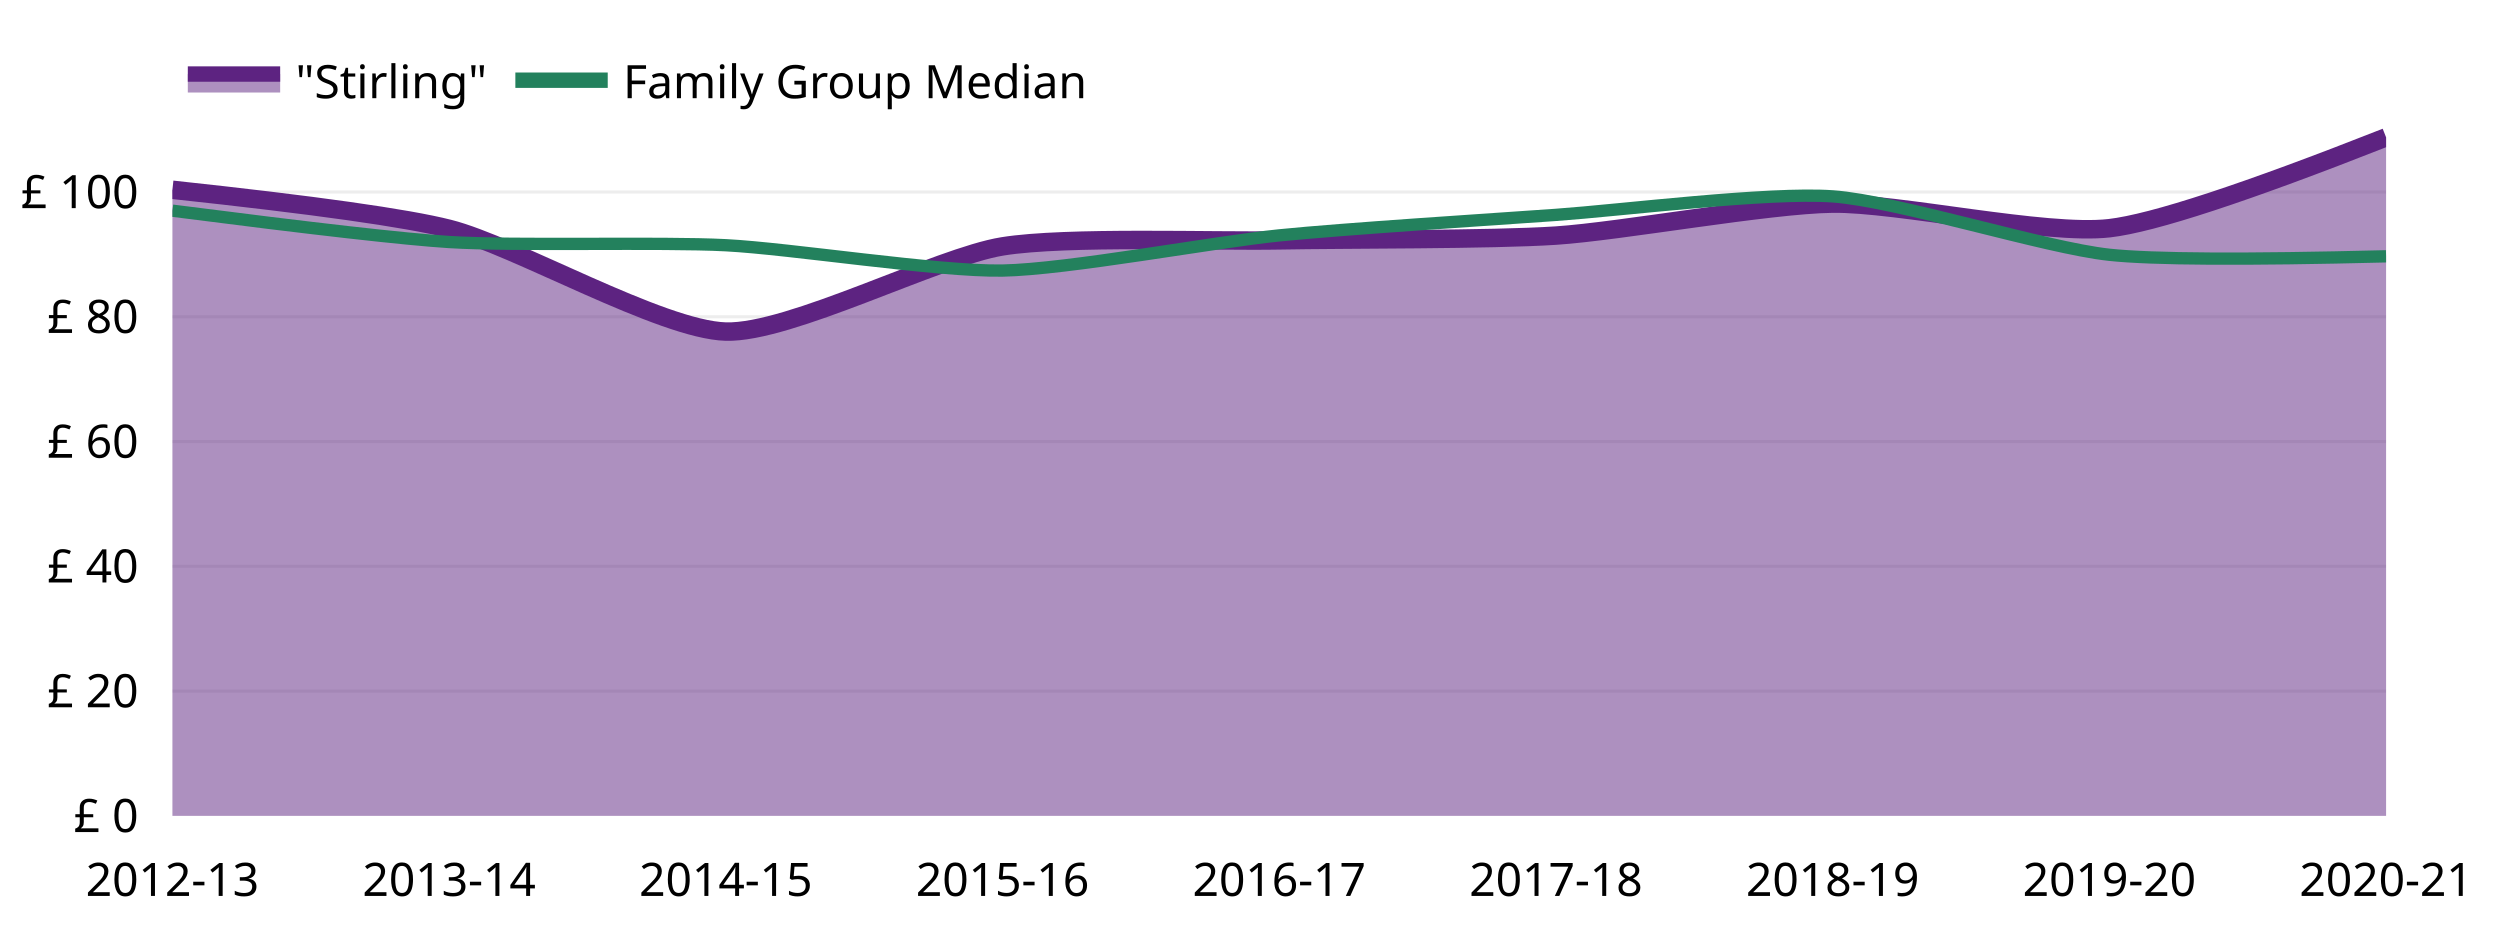
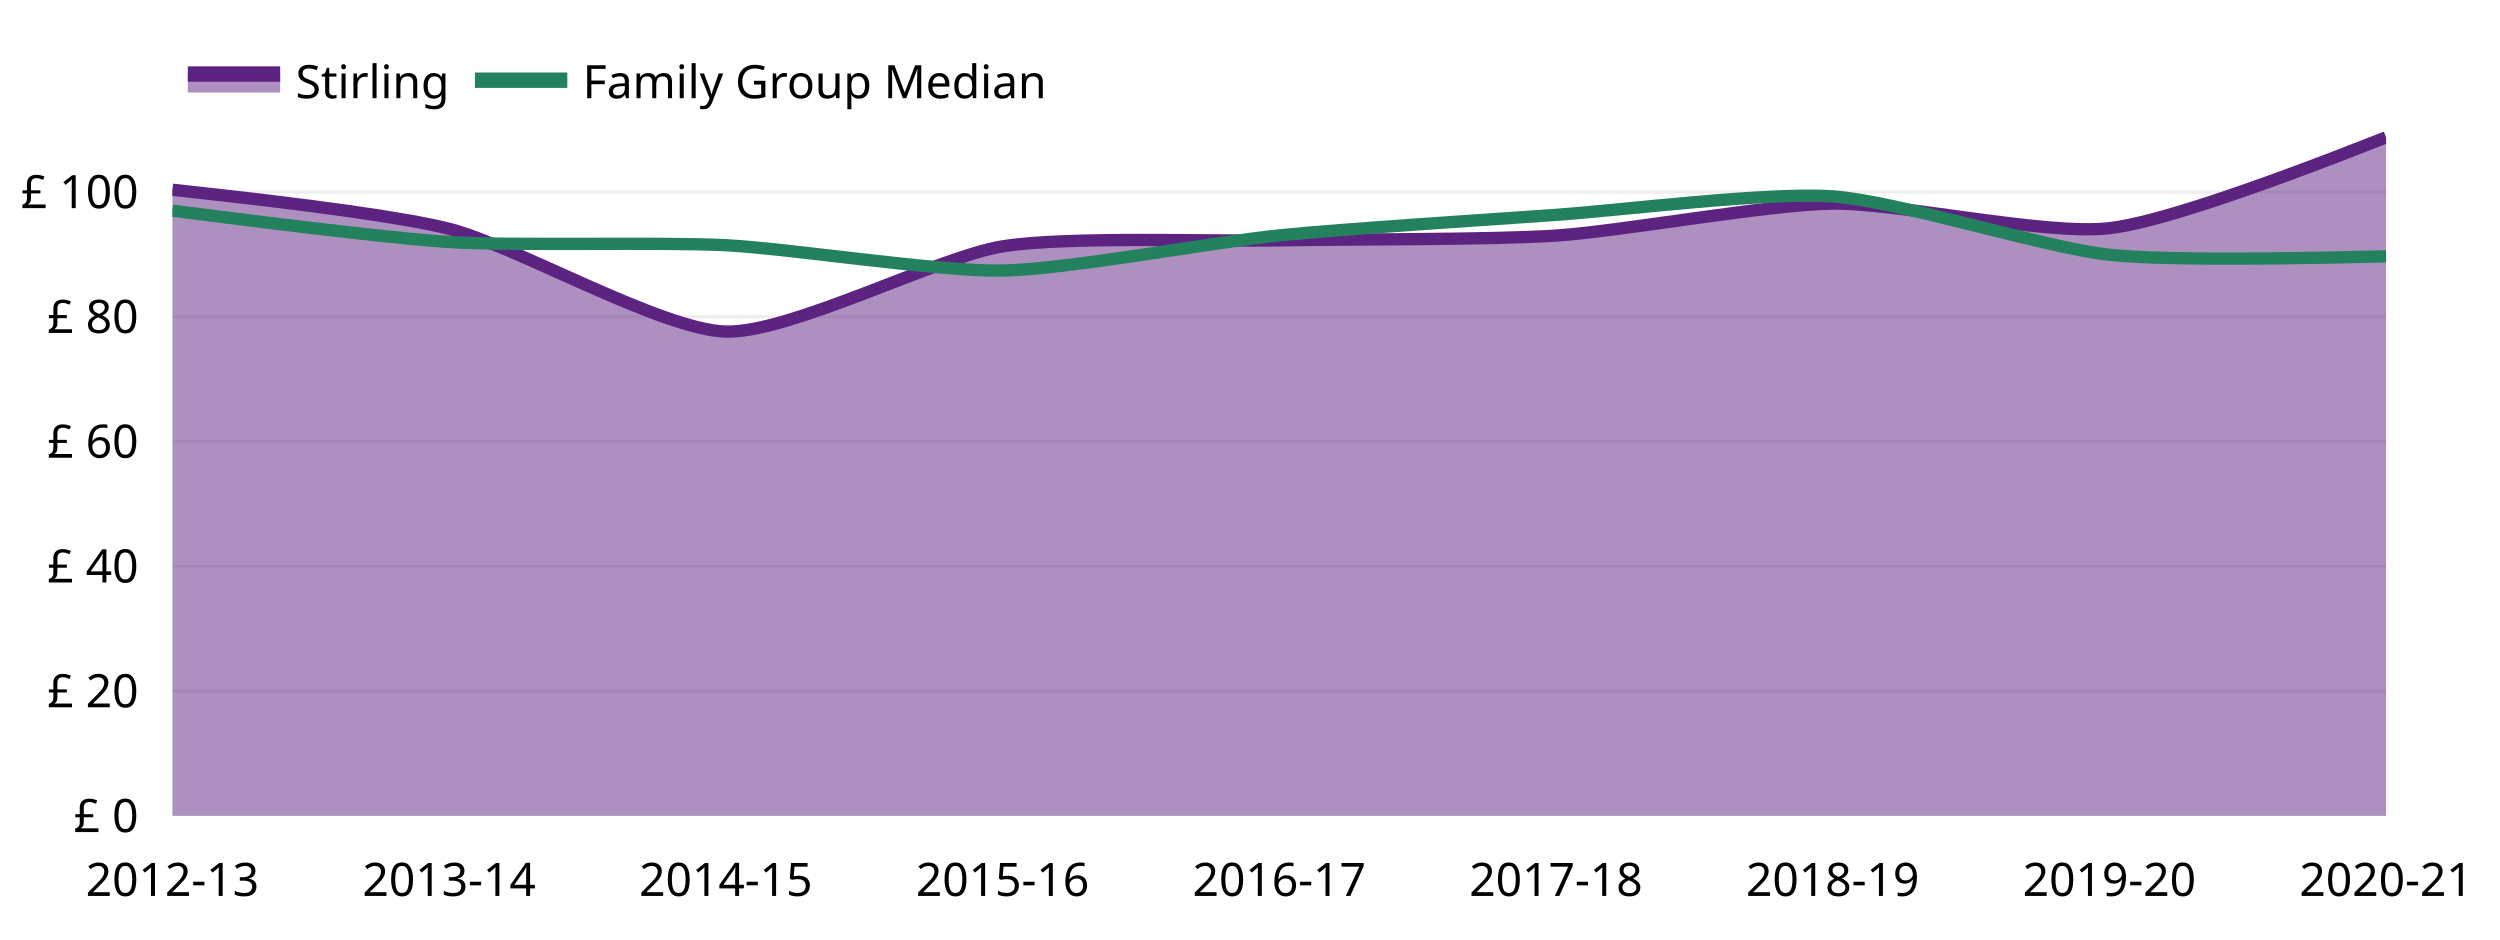
<svg xmlns="http://www.w3.org/2000/svg" class="main-svg" width="812" height="305" style="" viewBox="0 0 812 305">
  <rect x="0" y="0" width="812" height="305" style="fill: rgb(255, 255, 255); fill-opacity: 1;" />
-   <defs id="defs-628fbc">
+   <defs id="defs-be866e">
    <g class="clips">
-       <clipPath id="clip628fbcxyplot" class="plotclip">
+       <clipPath id="clipbe866exyplot" class="plotclip">
        <rect width="719" height="232" />
      </clipPath>
-       <clipPath class="axesclip" id="clip628fbcx">
+       <clipPath class="axesclip" id="clipbe866ex">
        <rect x="56" y="0" width="719" height="305" />
      </clipPath>
-       <clipPath class="axesclip" id="clip628fbcy">
+       <clipPath class="axesclip" id="clipbe866ey">
        <rect x="0" y="33" width="812" height="232" />
      </clipPath>
-       <clipPath class="axesclip" id="clip628fbcxy">
+       <clipPath class="axesclip" id="clipbe866exy">
        <rect x="56" y="33" width="719" height="232" />
      </clipPath>
    </g>
    <g class="gradients" />
    <g class="patterns" />
  </defs>
  <g class="bglayer">
    <rect class="bg" x="46" y="23" width="739" height="252" style="fill: rgb(0, 0, 0); fill-opacity: 0; stroke-width: 0;" />
  </g>
  <g class="layer-below">
    <g class="imagelayer" />
    <g class="shapelayer" />
  </g>
  <g class="cartesianlayer">
    <g class="subplot xy">
      <g class="layer-subplot">
        <g class="shapelayer" />
        <g class="imagelayer" />
      </g>
      <g class="gridlayer">
        <g class="x">
          <path class="xgrid crisp" transform="translate(145.88,0)" d="M0,33v232" style="stroke: rgb(255, 255, 255); stroke-opacity: 1; stroke-width: 1px;" />
          <path class="xgrid crisp" transform="translate(235.75,0)" d="M0,33v232" style="stroke: rgb(255, 255, 255); stroke-opacity: 1; stroke-width: 1px;" />
          <path class="xgrid crisp" transform="translate(325.63,0)" d="M0,33v232" style="stroke: rgb(255, 255, 255); stroke-opacity: 1; stroke-width: 1px;" />
          <path class="xgrid crisp" transform="translate(415.5,0)" d="M0,33v232" style="stroke: rgb(255, 255, 255); stroke-opacity: 1; stroke-width: 1px;" />
          <path class="xgrid crisp" transform="translate(505.38,0)" d="M0,33v232" style="stroke: rgb(255, 255, 255); stroke-opacity: 1; stroke-width: 1px;" />
          <path class="xgrid crisp" transform="translate(595.25,0)" d="M0,33v232" style="stroke: rgb(255, 255, 255); stroke-opacity: 1; stroke-width: 1px;" />
          <path class="xgrid crisp" transform="translate(685.13,0)" d="M0,33v232" style="stroke: rgb(255, 255, 255); stroke-opacity: 1; stroke-width: 1px;" />
        </g>
        <g class="y">
          <path class="ygrid crisp" transform="translate(0,224.47)" d="M56,0h719" style="stroke: rgb(237, 237, 237); stroke-opacity: 1; stroke-width: 1px;" />
          <path class="ygrid crisp" transform="translate(0,183.94)" d="M56,0h719" style="stroke: rgb(237, 237, 237); stroke-opacity: 1; stroke-width: 1px;" />
          <path class="ygrid crisp" transform="translate(0,143.42)" d="M56,0h719" style="stroke: rgb(237, 237, 237); stroke-opacity: 1; stroke-width: 1px;" />
          <path class="ygrid crisp" transform="translate(0,102.89)" d="M56,0h719" style="stroke: rgb(237, 237, 237); stroke-opacity: 1; stroke-width: 1px;" />
          <path class="ygrid crisp" transform="translate(0,62.36)" d="M56,0h719" style="stroke: rgb(237, 237, 237); stroke-opacity: 1; stroke-width: 1px;" />
        </g>
      </g>
      <g class="zerolinelayer">
        <path class="yzl zl crisp" transform="translate(0,265)" d="M56,0h719" style="stroke: rgb(255, 255, 255); stroke-opacity: 1; stroke-width: 2px;" />
      </g>
      <path class="xlines-below" />
      <path class="ylines-below" />
      <g class="overlines-below" />
      <g class="xaxislayer-below" />
      <g class="yaxislayer-below" />
      <g class="overaxes-below" />
-       <g class="plot" transform="translate(56,33)" clip-path="url(#clip628fbcxyplot)">
+       <g class="plot" transform="translate(56,33)" clip-path="url(#clipbe866exyplot)">
        <g class="scatterlayer mlayer">
-           <g class="trace scatter trace4276c8" style="stroke-miterlimit: 2;">
+           <g class="trace scatter trace4eb700" style="stroke-miterlimit: 2;">
            <g class="fills">
              <g>
                <path class="js-fill" d="M719,232L0,232L0,28.64Q69.19,36.08 89.88,41.32C111.15,46.7 158.68,74.1 179.75,74.7C200.62,75.29 248.42,50.45 269.63,47.02C290.37,43.67 338.53,45.48 359.5,45.07C380.47,44.66 428.44,44.91 449.38,43.52C470.38,42.13 518.27,33.41 539.25,33.13C560.21,32.85 608.4,43.5 629.13,41.12Q650.35,38.68 719,11.6" style="fill: rgb(93, 35, 129); fill-opacity: 0.5; stroke-width: 0;" />
              </g>
            </g>
            <g class="errorbars" />
            <g class="lines">
-               <path class="js-line" d="M0,28.64Q69.19,36.08 89.88,41.32C111.15,46.7 158.68,74.1 179.75,74.7C200.62,75.29 248.42,50.45 269.63,47.02C290.37,43.67 338.53,45.48 359.5,45.07C380.47,44.66 428.44,44.91 449.38,43.52C470.38,42.13 518.27,33.41 539.25,33.13C560.21,32.85 608.4,43.5 629.13,41.12Q650.35,38.68 719,11.6" style="vector-effect: non-scaling-stroke; fill: none; stroke: rgb(93, 35, 129); stroke-opacity: 1; stroke-width: 6px; opacity: 1;" />
+               <path class="js-line" d="M0,28.64Q69.19,36.08 89.88,41.32C111.15,46.7 158.68,74.1 179.75,74.7C200.62,75.29 248.42,50.45 269.63,47.02C290.37,43.67 338.53,45.48 359.5,45.07C380.47,44.66 428.44,44.91 449.38,43.52C470.38,42.13 518.27,33.41 539.25,33.13C560.21,32.85 608.4,43.5 629.13,41.12Q650.35,38.68 719,11.6" style="vector-effect: non-scaling-stroke; fill: none; stroke: rgb(93, 35, 129); stroke-opacity: 1; stroke-width: 4px; opacity: 1;" />
            </g>
            <g class="points" />
            <g class="text" />
          </g>
-           <g class="trace scatter traceeb8805" style="stroke-miterlimit: 2; opacity: 1;">
+           <g class="trace scatter trace4e5e4e" style="stroke-miterlimit: 2; opacity: 1;">
            <g class="fills" />
            <g class="errorbars" />
            <g class="lines">
              <path class="js-line" d="M0,35.43Q68.88,44.3 89.88,45.61C110.82,46.91 158.8,45.57 179.75,46.65C200.74,47.73 248.68,55.25 269.63,54.88C290.62,54.51 338.5,45.56 359.5,43.45C380.44,41.34 428.41,38.27 449.38,36.79C470.35,35.31 518.38,29.3 539.25,30.78C560.32,32.27 608.04,47.49 629.13,49.75Q649.99,51.99 719,50.25" style="vector-effect: non-scaling-stroke; fill: none; stroke: rgb(35, 129, 93); stroke-opacity: 1; stroke-width: 4px; opacity: 1;" />
            </g>
            <g class="points" />
            <g class="text" />
          </g>
        </g>
      </g>
      <g class="overplot" />
      <path class="xlines-above crisp" d="M0,0" style="fill: none;" />
      <path class="ylines-above crisp" d="M0,0" style="fill: none;" />
      <g class="overlines-above" />
      <g class="xaxislayer-above">
        <g class="xtick">
          <text text-anchor="middle" x="0" y="291" transform="translate(56,0)" style="font-family: 'Segoe UI Semibold'; font-size: 15px; fill: rgb(0, 0, 0); fill-opacity: 1; white-space: pre; opacity: 1;">2012-13</text>
        </g>
        <g class="xtick">
          <text text-anchor="middle" x="0" y="291" transform="translate(145.88,0)" style="font-family: 'Segoe UI Semibold'; font-size: 15px; fill: rgb(0, 0, 0); fill-opacity: 1; white-space: pre; opacity: 1;">2013-14</text>
        </g>
        <g class="xtick">
          <text text-anchor="middle" x="0" y="291" transform="translate(235.75,0)" style="font-family: 'Segoe UI Semibold'; font-size: 15px; fill: rgb(0, 0, 0); fill-opacity: 1; white-space: pre; opacity: 1;">2014-15</text>
        </g>
        <g class="xtick">
          <text text-anchor="middle" x="0" y="291" transform="translate(325.63,0)" style="font-family: 'Segoe UI Semibold'; font-size: 15px; fill: rgb(0, 0, 0); fill-opacity: 1; white-space: pre; opacity: 1;">2015-16</text>
        </g>
        <g class="xtick">
          <text text-anchor="middle" x="0" y="291" transform="translate(415.5,0)" style="font-family: 'Segoe UI Semibold'; font-size: 15px; fill: rgb(0, 0, 0); fill-opacity: 1; white-space: pre; opacity: 1;">2016-17</text>
        </g>
        <g class="xtick">
          <text text-anchor="middle" x="0" y="291" transform="translate(505.38,0)" style="font-family: 'Segoe UI Semibold'; font-size: 15px; fill: rgb(0, 0, 0); fill-opacity: 1; white-space: pre; opacity: 1;">2017-18</text>
        </g>
        <g class="xtick">
          <text text-anchor="middle" x="0" y="291" transform="translate(595.25,0)" style="font-family: 'Segoe UI Semibold'; font-size: 15px; fill: rgb(0, 0, 0); fill-opacity: 1; white-space: pre; opacity: 1;">2018-19</text>
        </g>
        <g class="xtick">
          <text text-anchor="middle" x="0" y="291" transform="translate(685.13,0)" style="font-family: 'Segoe UI Semibold'; font-size: 15px; fill: rgb(0, 0, 0); fill-opacity: 1; white-space: pre; opacity: 1;">2019-20</text>
        </g>
        <g class="xtick">
          <text text-anchor="middle" x="0" y="291" transform="translate(775,0)" style="font-family: 'Segoe UI Semibold'; font-size: 15px; fill: rgb(0, 0, 0); fill-opacity: 1; white-space: pre; opacity: 1;">2020-21</text>
        </g>
      </g>
      <g class="yaxislayer-above">
        <g class="ytick">
          <text text-anchor="end" x="45" y="5.25" transform="translate(0,265)" style="font-family: 'Segoe UI Semibold'; font-size: 15px; fill: rgb(0, 0, 0); fill-opacity: 1; white-space: pre; opacity: 1;">£ 0</text>
        </g>
        <g class="ytick">
          <text text-anchor="end" x="45" y="5.25" style="font-family: 'Segoe UI Semibold'; font-size: 15px; fill: rgb(0, 0, 0); fill-opacity: 1; white-space: pre; opacity: 1;" transform="translate(0,224.47)">£ 20</text>
        </g>
        <g class="ytick">
          <text text-anchor="end" x="45" y="5.25" style="font-family: 'Segoe UI Semibold'; font-size: 15px; fill: rgb(0, 0, 0); fill-opacity: 1; white-space: pre; opacity: 1;" transform="translate(0,183.94)">£ 40</text>
        </g>
        <g class="ytick">
          <text text-anchor="end" x="45" y="5.25" style="font-family: 'Segoe UI Semibold'; font-size: 15px; fill: rgb(0, 0, 0); fill-opacity: 1; white-space: pre; opacity: 1;" transform="translate(0,143.42)">£ 60</text>
        </g>
        <g class="ytick">
          <text text-anchor="end" x="45" y="5.25" style="font-family: 'Segoe UI Semibold'; font-size: 15px; fill: rgb(0, 0, 0); fill-opacity: 1; white-space: pre; opacity: 1;" transform="translate(0,102.89)">£ 80</text>
        </g>
        <g class="ytick">
          <text text-anchor="end" x="45" y="5.25" style="font-family: 'Segoe UI Semibold'; font-size: 15px; fill: rgb(0, 0, 0); fill-opacity: 1; white-space: pre; opacity: 1;" transform="translate(0,62.36)">£ 100</text>
        </g>
      </g>
      <g class="overaxes-above" />
    </g>
  </g>
  <g class="polarlayer" />
  <g class="smithlayer" />
  <g class="ternarylayer" />
  <g class="geolayer" />
  <g class="funnelarealayer" />
  <g class="pielayer" />
  <g class="iciclelayer" />
  <g class="treemaplayer" />
  <g class="sunburstlayer" />
  <g class="glimages" />
-   <defs id="topdefs-628fbc">
+   <defs id="topdefs-be866e">
    <g class="clips" />
-     <clipPath id="legend628fbc">
-       <rect width="298" height="33" x="0" y="0" />
+     <clipPath id="legendbe866e">
+       <rect width="285" height="33" x="0" y="0" />
    </clipPath>
  </defs>
  <g class="layer-above">
    <g class="imagelayer" />
    <g class="shapelayer" />
  </g>
  <g class="infolayer">
    <g class="legend" pointer-events="all" transform="translate(56,9.8)">
-       <rect class="bg" shape-rendering="crispEdges" width="298" height="33" x="0" y="0" style="stroke: rgb(68, 68, 68); stroke-opacity: 1; fill: rgb(0, 0, 0); fill-opacity: 0; stroke-width: 0px;" />
-       <g class="scrollbox" transform="" clip-path="url(#legend628fbc)">
+       <rect class="bg" shape-rendering="crispEdges" width="285" height="33" x="0" y="0" style="stroke: rgb(68, 68, 68); stroke-opacity: 1; fill: rgb(0, 0, 0); fill-opacity: 0; stroke-width: 0px;" />
+       <g class="scrollbox" transform="" clip-path="url(#legendbe866e)">
        <g class="groups">
          <g class="traces" transform="translate(0,16.25)" style="opacity: 1;">
-             <text class="legendtext" text-anchor="start" x="40" y="5.85" style="font-family: 'Segoe UI Semibold'; font-size: 15px; fill: rgb(0, 0, 0); fill-opacity: 1; white-space: pre;">"Stirling"</text>
+             <text class="legendtext" text-anchor="start" x="40" y="5.85" style="font-family: 'Segoe UI Semibold'; font-size: 15px; fill: rgb(0, 0, 0); fill-opacity: 1; white-space: pre;">Stirling</text>
            <g class="layers">
              <g class="legendfill">
                <path class="js-fill" d="M5,-2h30v6h-30z" style="stroke-width: 0; fill: rgb(93, 35, 129); fill-opacity: 0.5;" />
              </g>
              <g class="legendlines">
                <path class="js-line" d="M5,-2h30" style="fill: none; stroke: rgb(93, 35, 129); stroke-opacity: 1; stroke-width: 5px;" />
              </g>
              <g class="legendsymbols">
                <g class="legendpoints" />
              </g>
            </g>
-             <rect class="legendtoggle" x="0" y="-11.25" width="103.891" height="22.5" style="fill: rgb(0, 0, 0); fill-opacity: 0;" />
-           </g>
-           <g class="traces" transform="translate(106.3906,16.25)" style="opacity: 1;">
+             <rect class="legendtoggle" x="0" y="-11.25" width="90.766" height="22.5" style="fill: rgb(0, 0, 0); fill-opacity: 0;" />
+           </g>
+           <g class="traces" transform="translate(93.26562,16.25)" style="opacity: 1;">
            <text class="legendtext" text-anchor="start" x="40" y="5.85" style="font-family: 'Segoe UI Semibold'; font-size: 15px; fill: rgb(0, 0, 0); fill-opacity: 1; white-space: pre;">Family Group Median</text>
            <g class="layers" style="opacity: 1;">
              <g class="legendfill" />
              <g class="legendlines">
                <path class="js-line" d="M5,0h30" style="fill: none; stroke: rgb(35, 129, 93); stroke-opacity: 1; stroke-width: 5px;" />
              </g>
              <g class="legendsymbols">
                <g class="legendpoints" />
              </g>
            </g>
            <rect class="legendtoggle" x="0" y="-11.25" width="188.609" height="22.5" style="fill: rgb(0, 0, 0); fill-opacity: 0;" />
          </g>
        </g>
      </g>
      <rect class="scrollbar" rx="20" ry="3" width="0" height="0" x="0" y="0" style="fill: rgb(128, 139, 164); fill-opacity: 1;" />
    </g>
    <g class="g-gtitle" />
    <g class="g-xtitle" />
    <g class="g-ytitle" />
  </g>
</svg>
